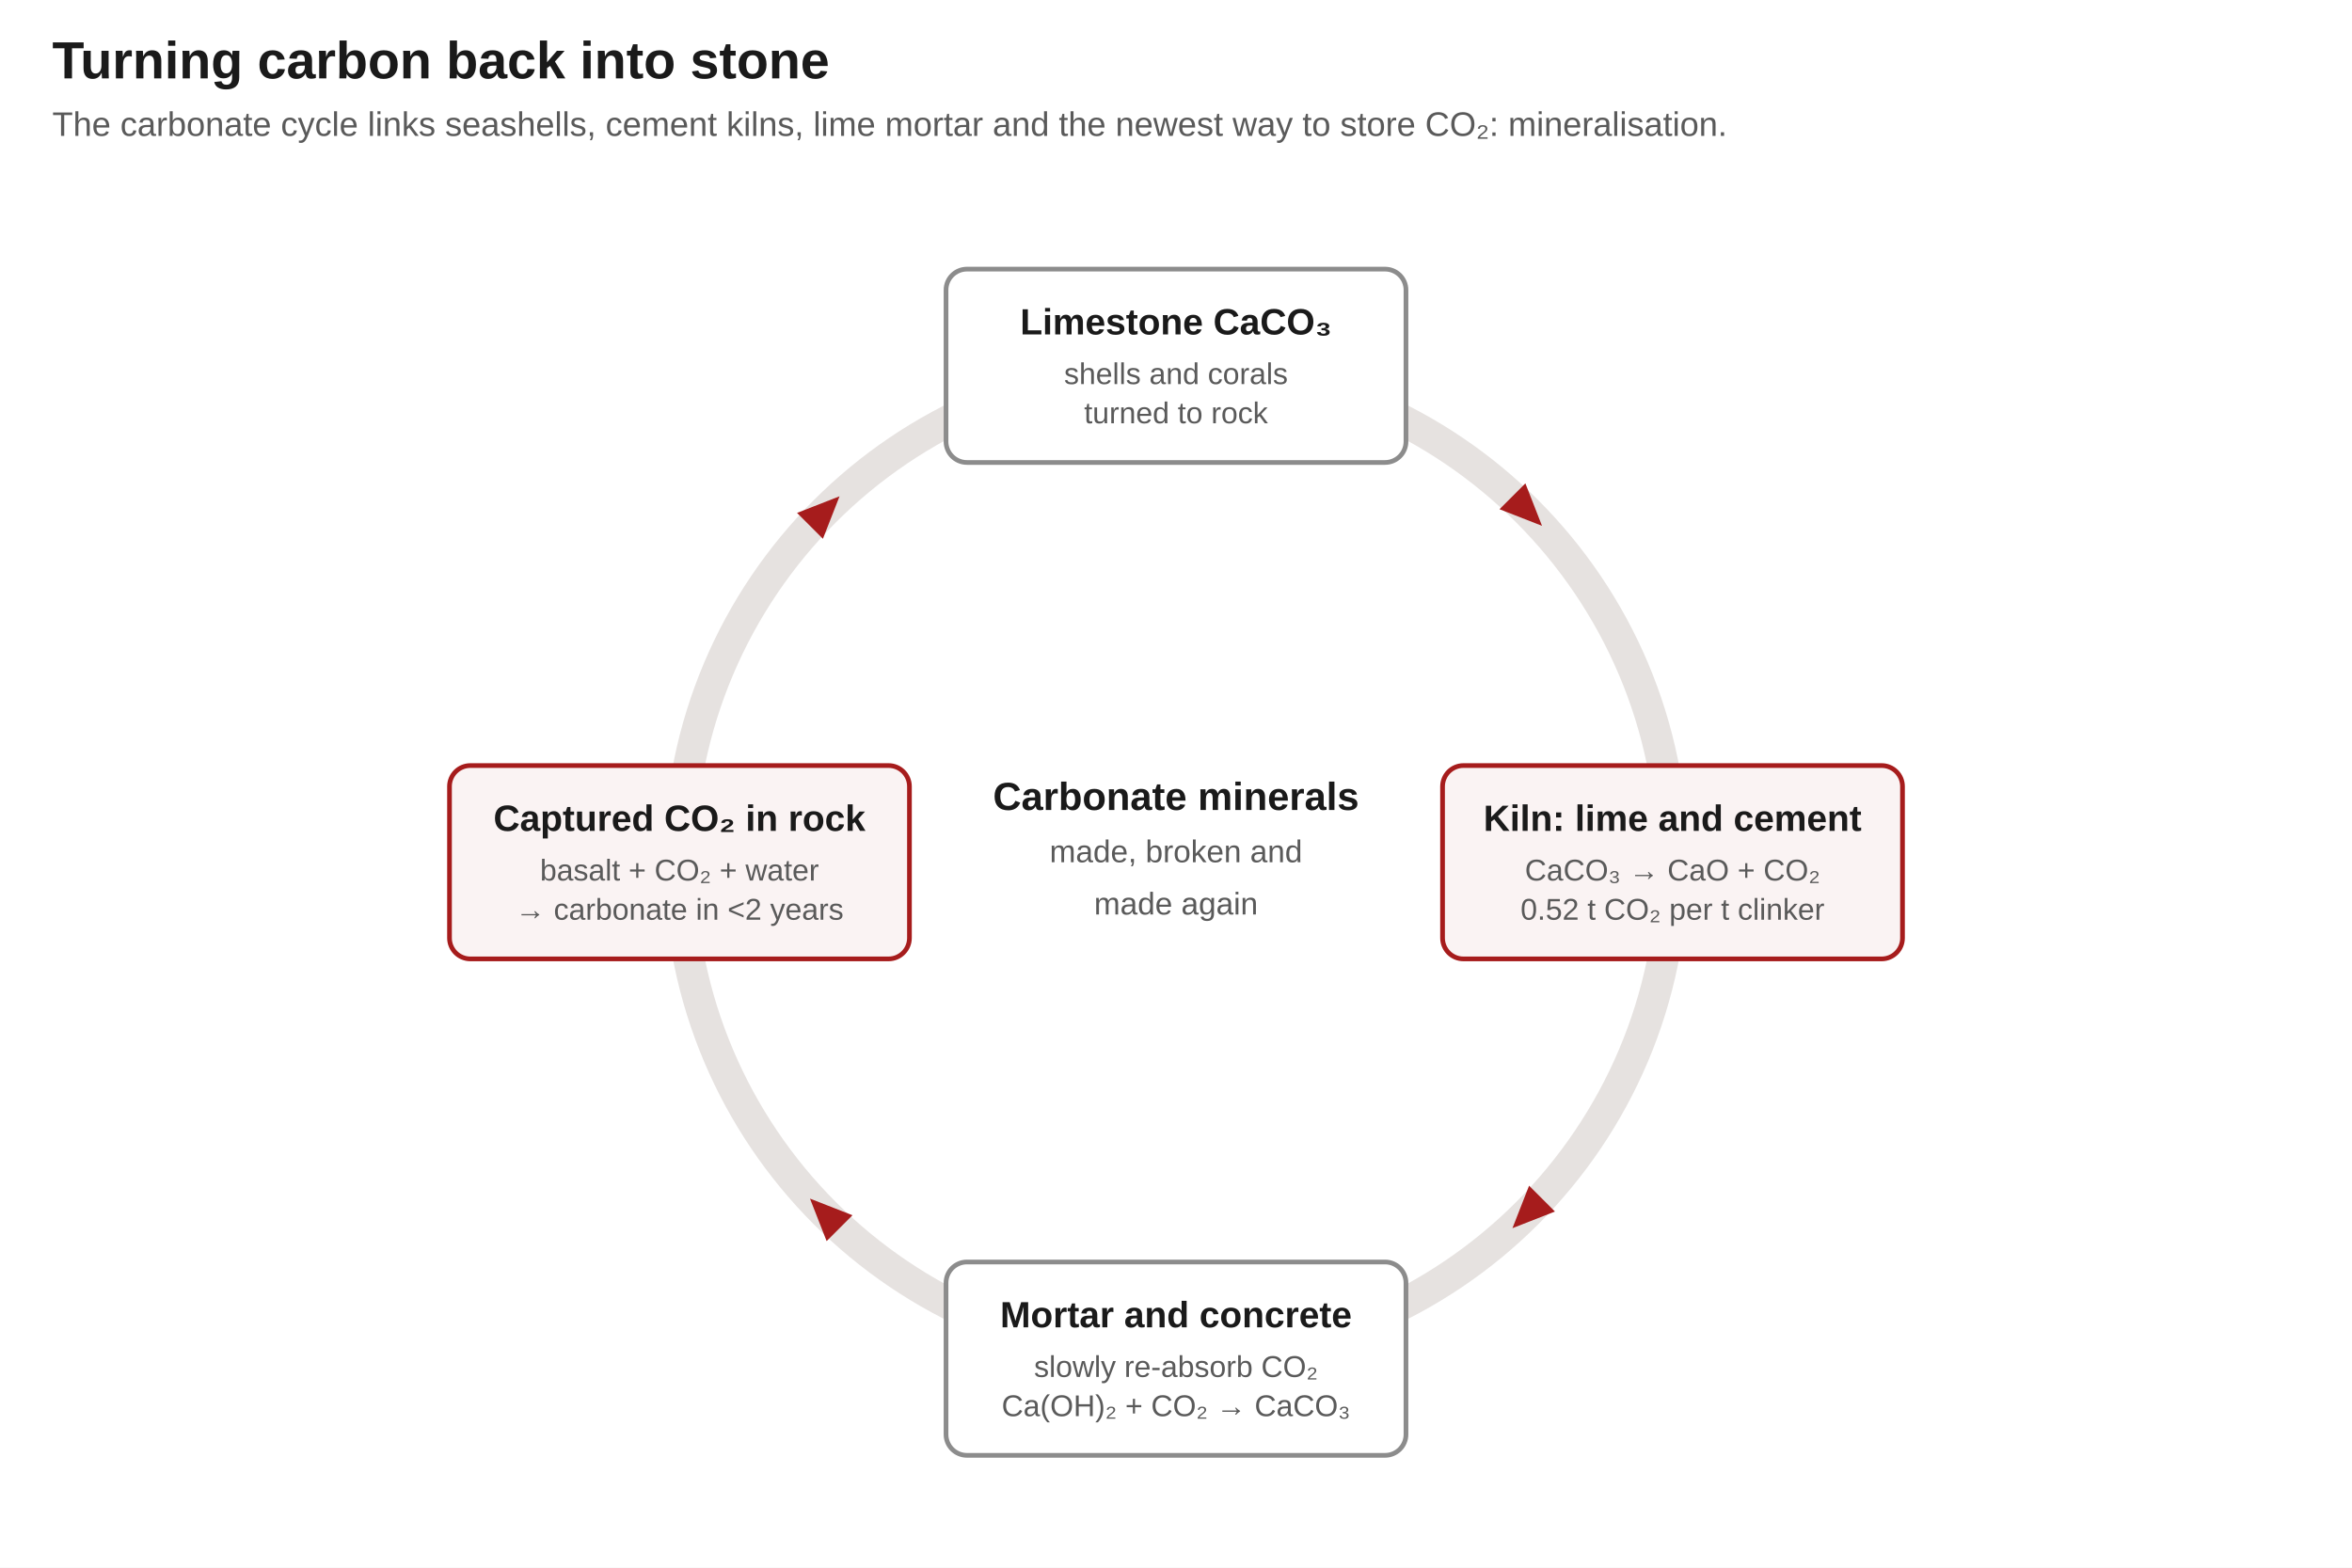
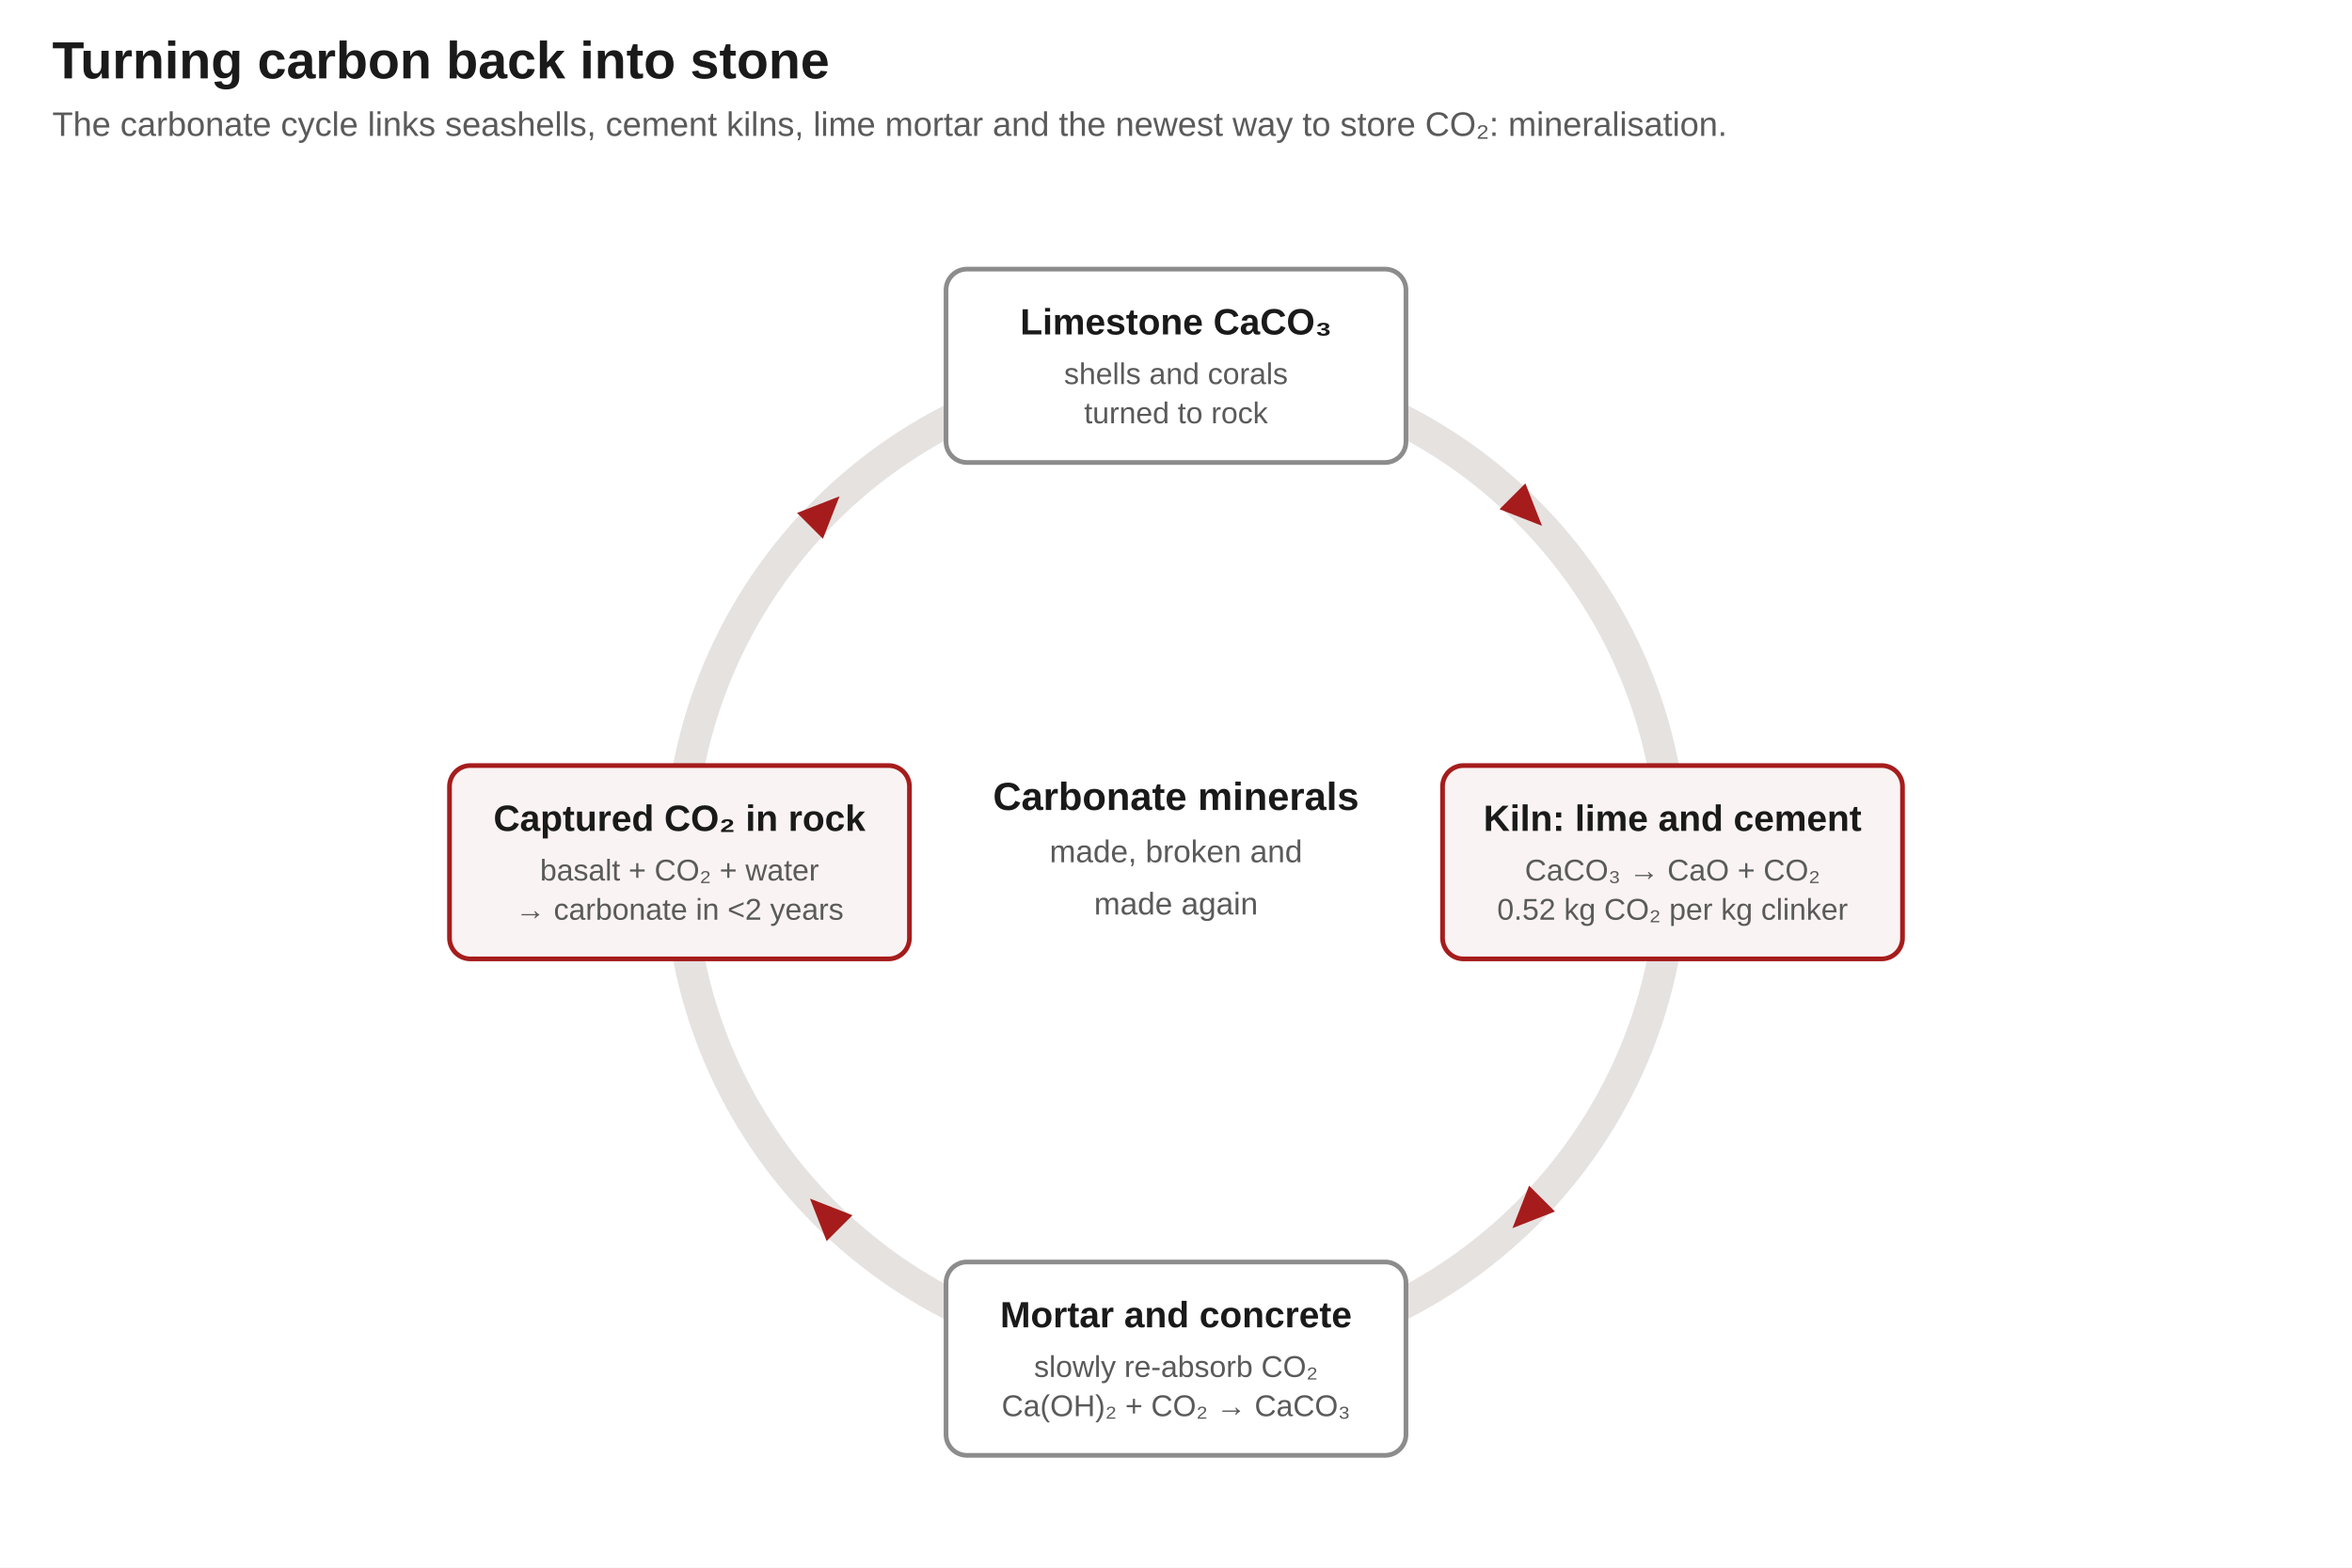
<svg xmlns="http://www.w3.org/2000/svg" viewBox="0 0 900 600" role="img" aria-labelledby="t d" font-family="'Source Sans 3','Source Sans Pro',Arial,sans-serif">
  <rect width="900" height="600" fill="#fff" />
  <text x="20.0" y="30.0" font-size="20" fill="#1A1A1A" text-anchor="start" font-weight="700">Turning carbon back into stone</text>
  <text x="20.0" y="52.0" font-size="13" fill="#5A5A5A" text-anchor="start" font-weight="400">The carbonate cycle links seashells, cement kilns, lime mortar and the newest way to store CO₂: mineralisation.</text>
  <circle cx="450" cy="330" r="190" fill="none" stroke="#E6E2E0" stroke-width="12" />
  <path d="M-8 -7 L8 0 L-8 7 z" fill="#A61C1C" transform="translate(584.4 195.6) rotate(45.0)" />
  <path d="M-8 -7 L8 0 L-8 7 z" fill="#A61C1C" transform="translate(584.4 464.4) rotate(135.0)" />
  <path d="M-8 -7 L8 0 L-8 7 z" fill="#A61C1C" transform="translate(315.6 464.4) rotate(225.0)" />
  <path d="M-8 -7 L8 0 L-8 7 z" fill="#A61C1C" transform="translate(315.6 195.6) rotate(315.0)" />
  <rect x="362.0" y="103.0" width="176" height="74" rx="8" fill="#fff" stroke="#8C8C8C" stroke-width="1.8" />
  <text x="450.0" y="128.0" font-size="14" fill="#1A1A1A" text-anchor="middle" font-weight="700">Limestone CaCO₃</text>
  <text x="450.0" y="147.0" font-size="11.5" fill="#5A5A5A" text-anchor="middle" font-weight="400">shells and corals</text>
  <text x="450.0" y="162.0" font-size="11.5" fill="#5A5A5A" text-anchor="middle" font-weight="400">turned to rock</text>
  <rect x="552.0" y="293.0" width="176" height="74" rx="8" fill="#FAF3F3" stroke="#A61C1C" stroke-width="1.8" />
  <text x="640.0" y="318.0" font-size="14" fill="#1A1A1A" text-anchor="middle" font-weight="700">Kiln: lime and cement</text>
  <text x="640.0" y="337.0" font-size="11.5" fill="#5A5A5A" text-anchor="middle" font-weight="400">CaCO₃ → CaO + CO₂</text>
-   <text x="640.0" y="352.0" font-size="11.5" fill="#5A5A5A" text-anchor="middle" font-weight="400">0.52 t CO₂ per t clinker</text>
+   <text x="640.0" y="352.0" font-size="11.5" fill="#5A5A5A" text-anchor="middle" font-weight="400">0.52 kg CO₂ per kg clinker</text>
  <rect x="362.0" y="483.0" width="176" height="74" rx="8" fill="#fff" stroke="#8C8C8C" stroke-width="1.8" />
  <text x="450.0" y="508.0" font-size="14" fill="#1A1A1A" text-anchor="middle" font-weight="700">Mortar and concrete</text>
  <text x="450.0" y="527.0" font-size="11.5" fill="#5A5A5A" text-anchor="middle" font-weight="400">slowly re-absorb CO₂</text>
  <text x="450.0" y="542.0" font-size="11.5" fill="#5A5A5A" text-anchor="middle" font-weight="400">Ca(OH)₂ + CO₂ → CaCO₃</text>
  <rect x="172.0" y="293.0" width="176" height="74" rx="8" fill="#FAF3F3" stroke="#A61C1C" stroke-width="1.8" />
  <text x="260.0" y="318.0" font-size="14" fill="#1A1A1A" text-anchor="middle" font-weight="700">Captured CO₂ in rock</text>
  <text x="260.0" y="337.0" font-size="11.5" fill="#5A5A5A" text-anchor="middle" font-weight="400">basalt + CO₂ + water</text>
  <text x="260.0" y="352.0" font-size="11.5" fill="#5A5A5A" text-anchor="middle" font-weight="400">→ carbonate in &lt;2 years</text>
  <text x="450.0" y="310.0" font-size="15" fill="#1A1A1A" text-anchor="middle" font-weight="700">Carbonate minerals</text>
  <text x="450.0" y="330.0" font-size="12" fill="#5A5A5A" text-anchor="middle" font-weight="400">made, broken and</text>
  <text x="450.0" y="350.0" font-size="12" fill="#5A5A5A" text-anchor="middle" font-weight="400">made again</text>
</svg>
